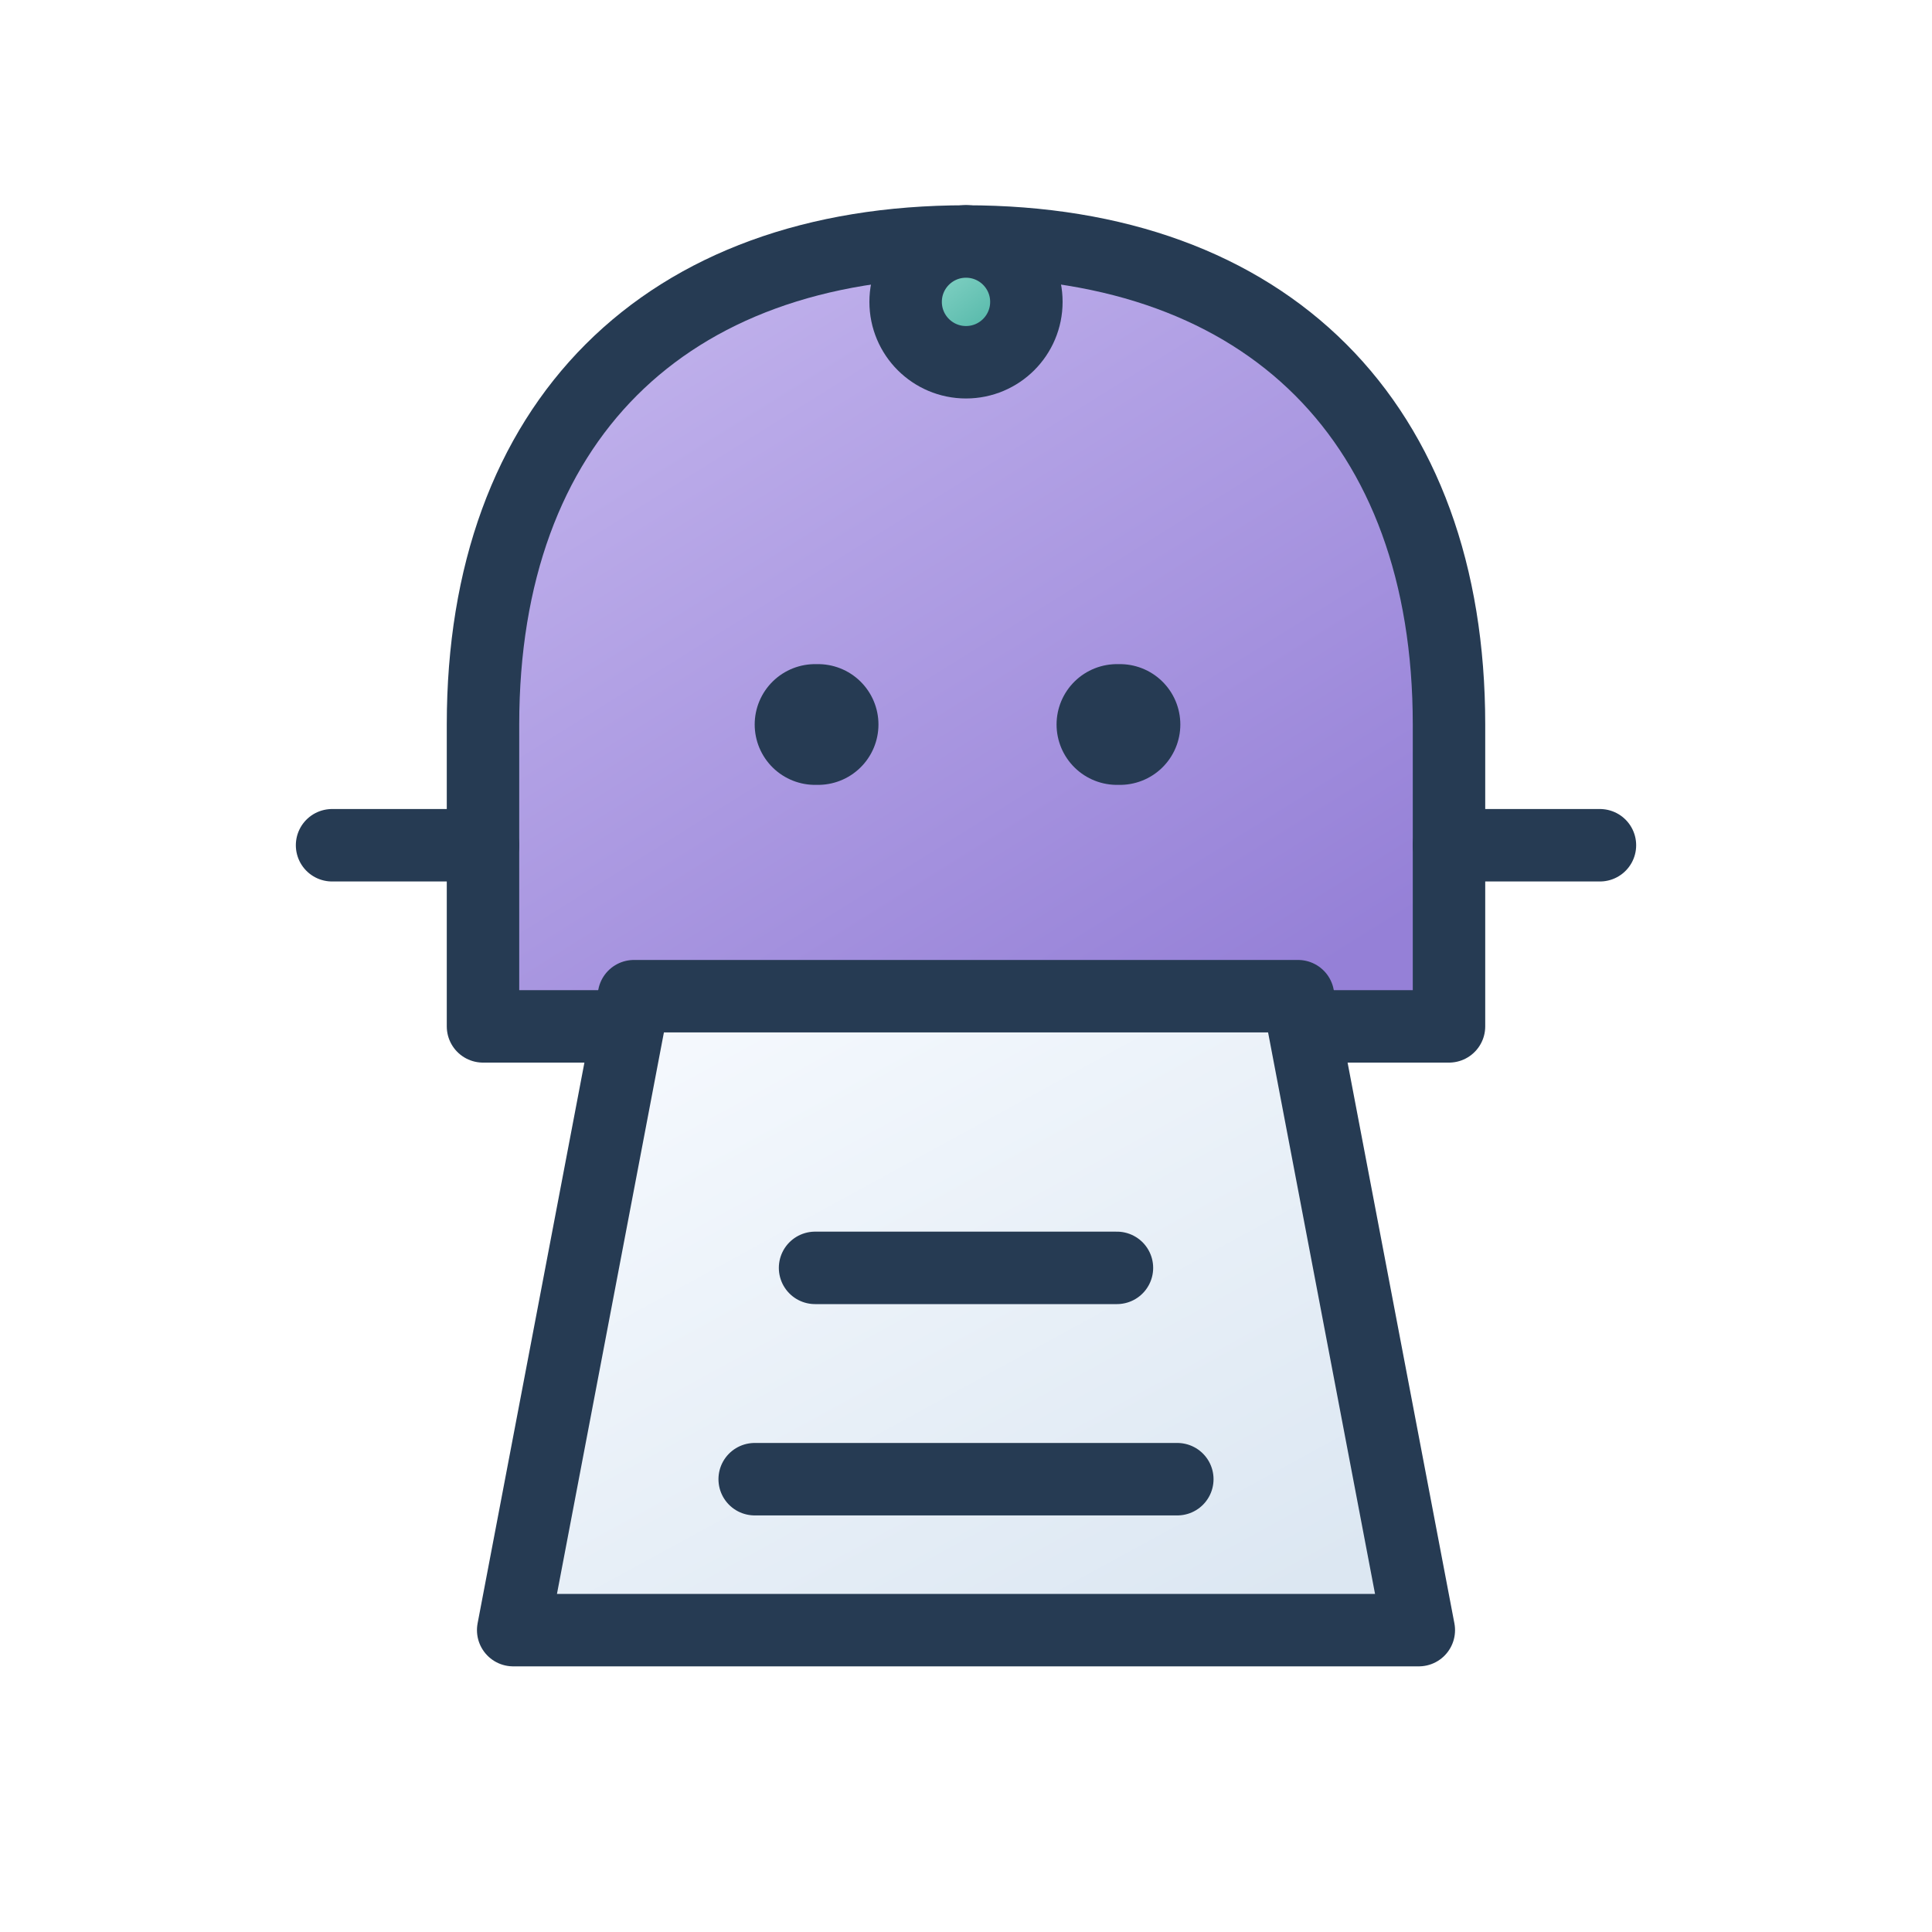
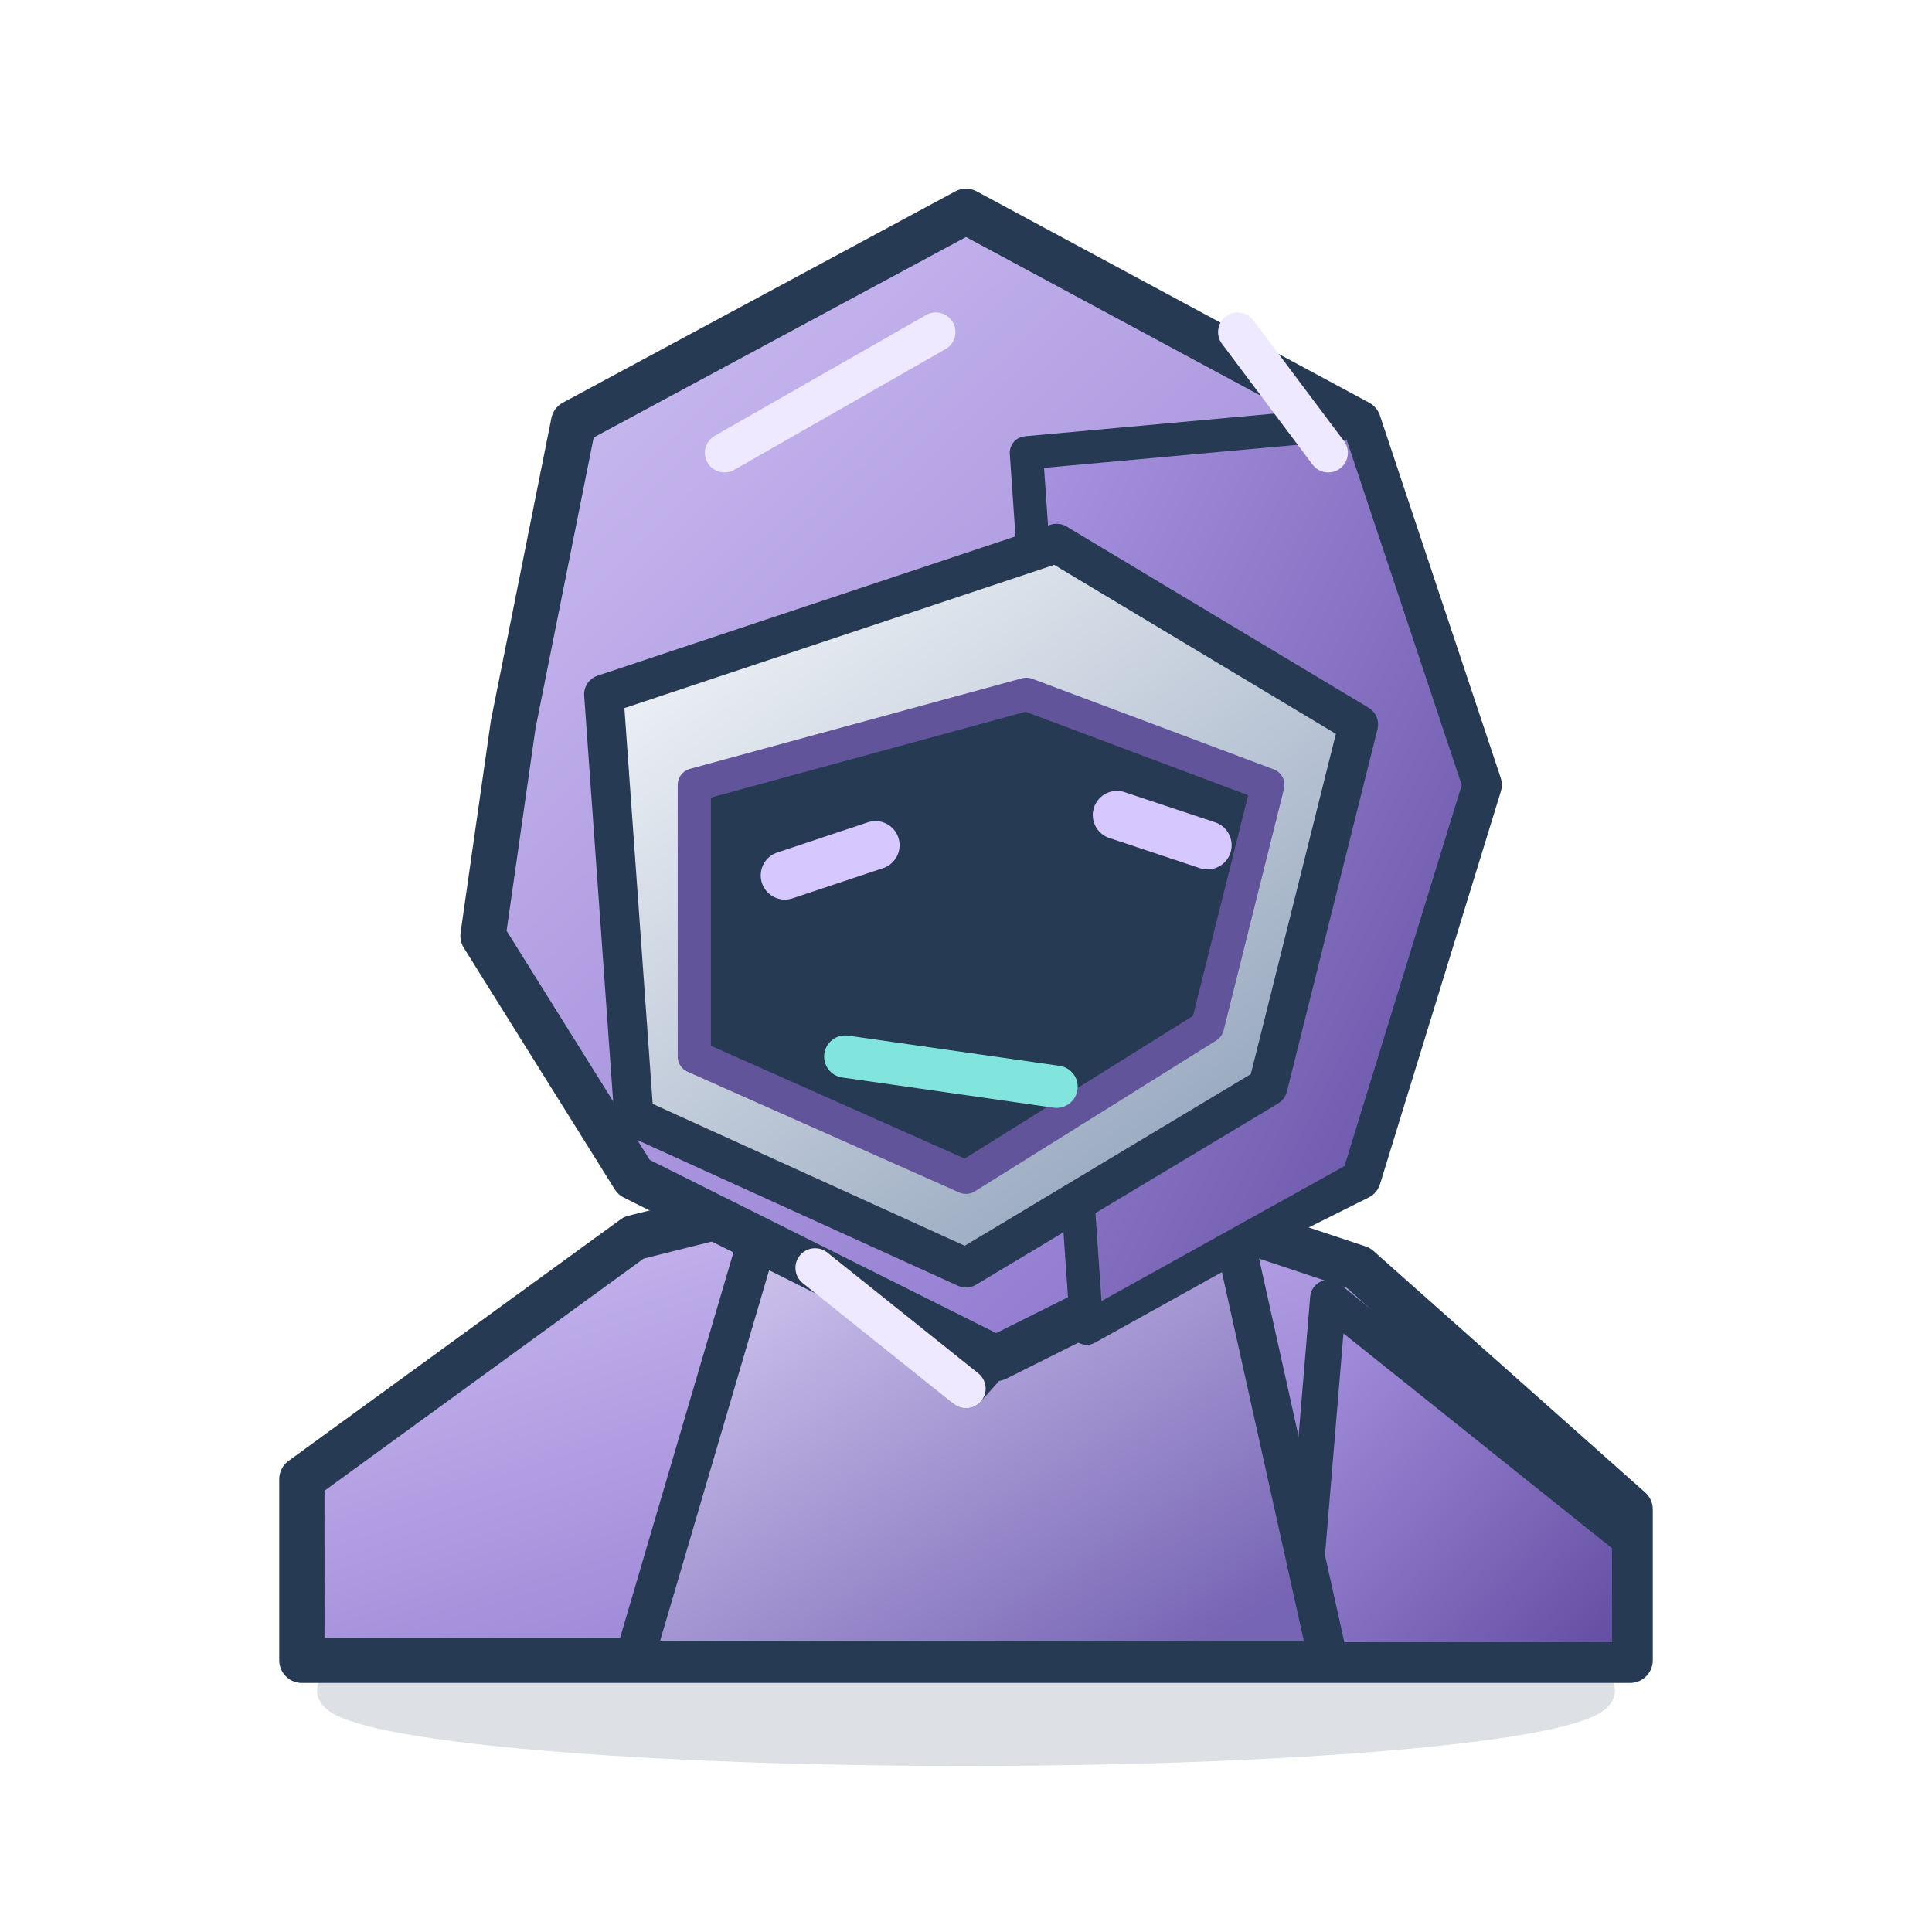
<svg xmlns="http://www.w3.org/2000/svg" viewBox="0 0 64 64">
  <defs>
-     <linearGradient id="paper" x1="0" y1="0" x2=".78" y2="1">
-       <stop stop-color="#f8fbff" />
-       <stop offset="1" stop-color="#dce7f2" />
+     <linearGradient id="violet" x1="0" y1="0" x2=".85" y2="1">
+       <stop stop-color="#d2c4f5" />
+       <stop offset="1" stop-color="#8870cb" />
    </linearGradient>
-     <linearGradient id="violet" x1="0" y1="0" x2=".78" y2="1">
-       <stop stop-color="#c7b9ef" />
-       <stop offset="1" stop-color="#9580d7" />
+     <linearGradient id="violetSide" x1="0" y1="0" x2="1" y2="1">
+       <stop stop-color="#aa95e3" />
+       <stop offset="1" stop-color="#604c9f" />
    </linearGradient>
-     <linearGradient id="teal" x1="0" y1="0" x2=".78" y2="1">
-       <stop stop-color="#9de1d4" />
-       <stop offset="1" stop-color="#42ad9e" />
+     <linearGradient id="metal" x1="0" y1="0" x2=".8" y2="1">
+       <stop stop-color="#fbfdff" />
+       <stop offset="1" stop-color="#8d9fb8" />
+     </linearGradient>
+     <linearGradient id="collar" x1="0" y1="0" x2=".8" y2="1">
+       <stop stop-color="#e9e1ff" />
+       <stop offset="1" stop-color="#7664b4" />
    </linearGradient>
  </defs>
-   <g stroke="#263b53" stroke-width="2.4" stroke-linecap="round" stroke-linejoin="round">
-     <path d="M16 24c0-10 6-16 16-16s16 6 16 16v10H16Z" fill="url(#violet)" />
-     <path d="M21 33h22l4 21H17Z" fill="url(#paper)" />
-     <path class="detail" d="M27 24h.1M37 24h.1" stroke-width="4" />
-     <path d="M27 42h10M25 49h14" fill="none" />
-     <path class="detail" d="M32 10V8" fill="none" />
-     <circle class="detail" cx="32" cy="10" r="2" fill="url(#teal)" />
-     <path class="detail" d="M16 28h-5M48 28h5" fill="none" />
+   <g stroke="#263b53" stroke-linejoin="round" stroke-linecap="round">
+     <ellipse cx="32" cy="56" rx="21" ry="2" fill="#263b53" opacity=".16" />
+     <path d="M10 55v-6l11-8 12-3 12 4 9 8v5Z" fill="url(#violet)" stroke-width="1.5" />
+     <path d="m44 43 10 8v4H43Z" fill="url(#violetSide)" stroke-width="1.2" />
+     <path d="m26 38 6 8 8-9 4 18H21Z" fill="url(#collar)" stroke-width="1.3" />
+     <path d="m17 24 2-10 13-7 13 7 4 12-4 13-12 6-12-6-5-8Z" fill="url(#violet)" stroke-width="1.5" />
+     <path d="m45 14 4 12-4 13-9 5-2-29Z" fill="url(#violetSide)" stroke-width="1.1" />
+     <path d="m20 23 15-5 10 6-3 12-10 6-11-5Z" fill="url(#metal)" stroke-width="1.3" />
+     <path d="m23 26 11-3 8 3-2 8-8 5-9-4Z" fill="#263b53" stroke="#62549a" stroke-width="1.1" />
+     <path d="m26 29 3-1m8-1 3 1" stroke="#d6c8ff" stroke-width="1.6" />
+     <path d="m28 35 7 1" stroke="#82e5dd" stroke-width="1.4" />
+     <path class="detail" d="m24 15 7-4m-4 31 5 4m9-35 3 4" fill="none" stroke="#eee9ff" stroke-width="1.3" />
  </g>
</svg>
